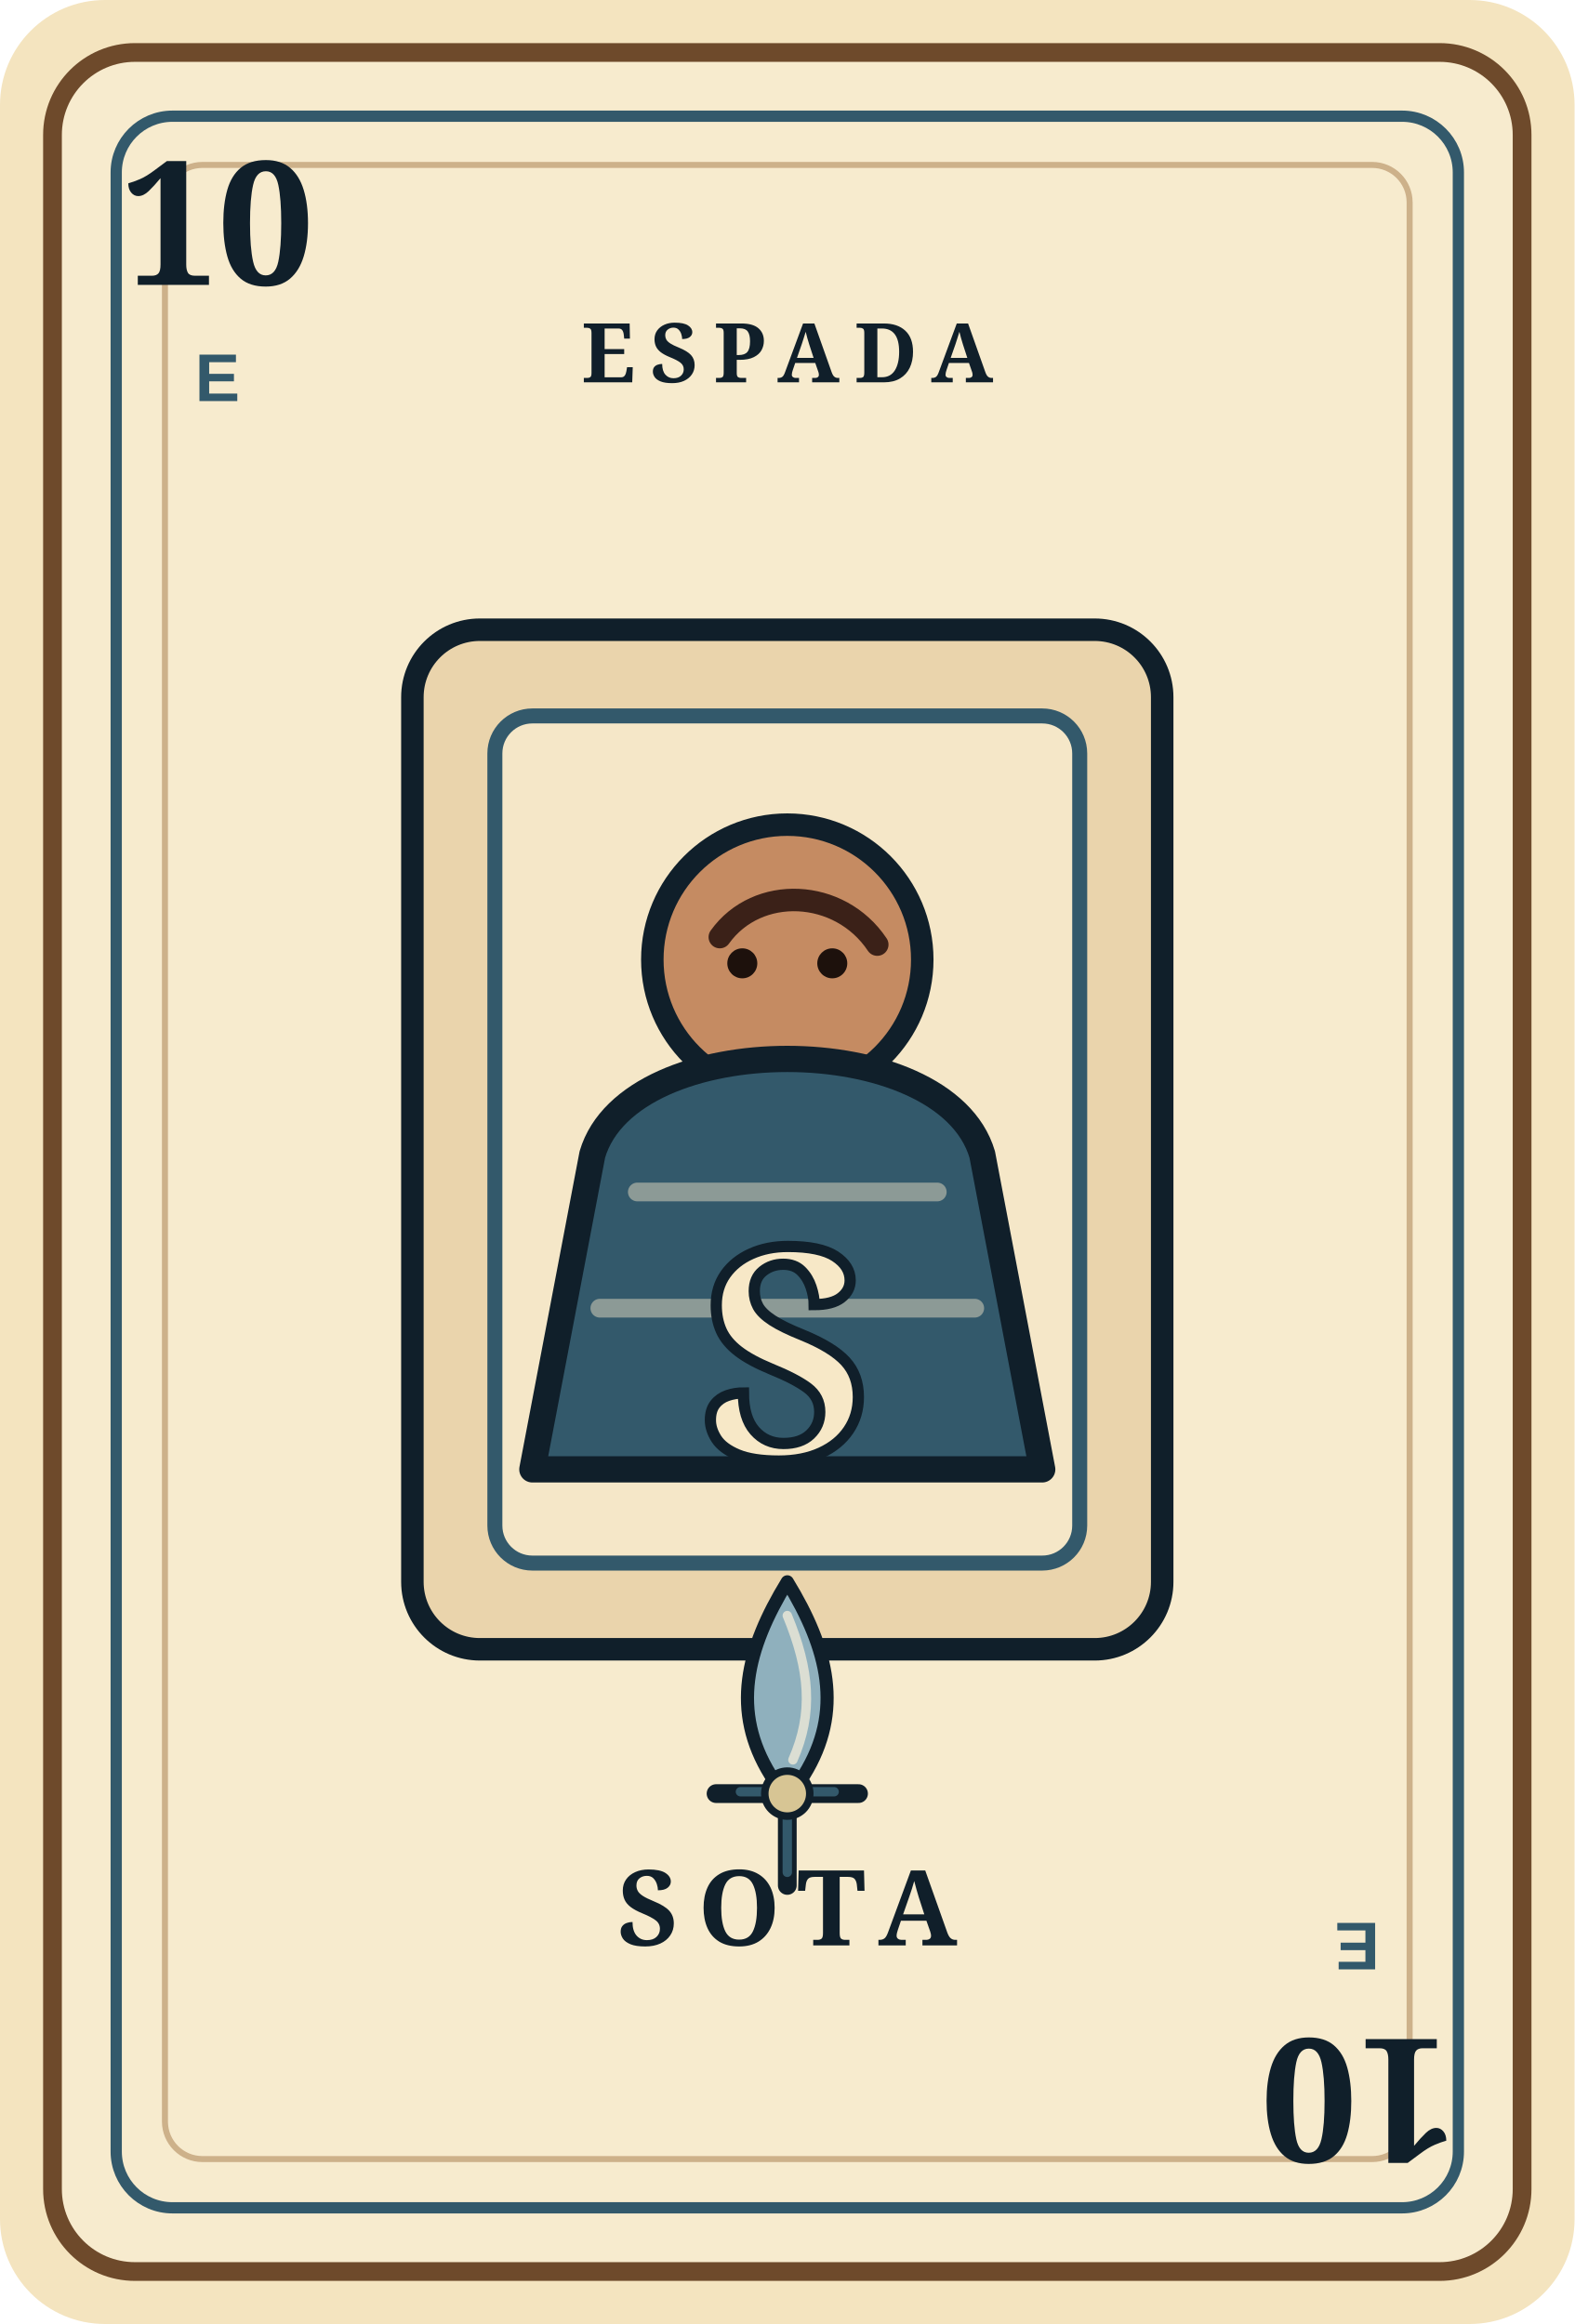
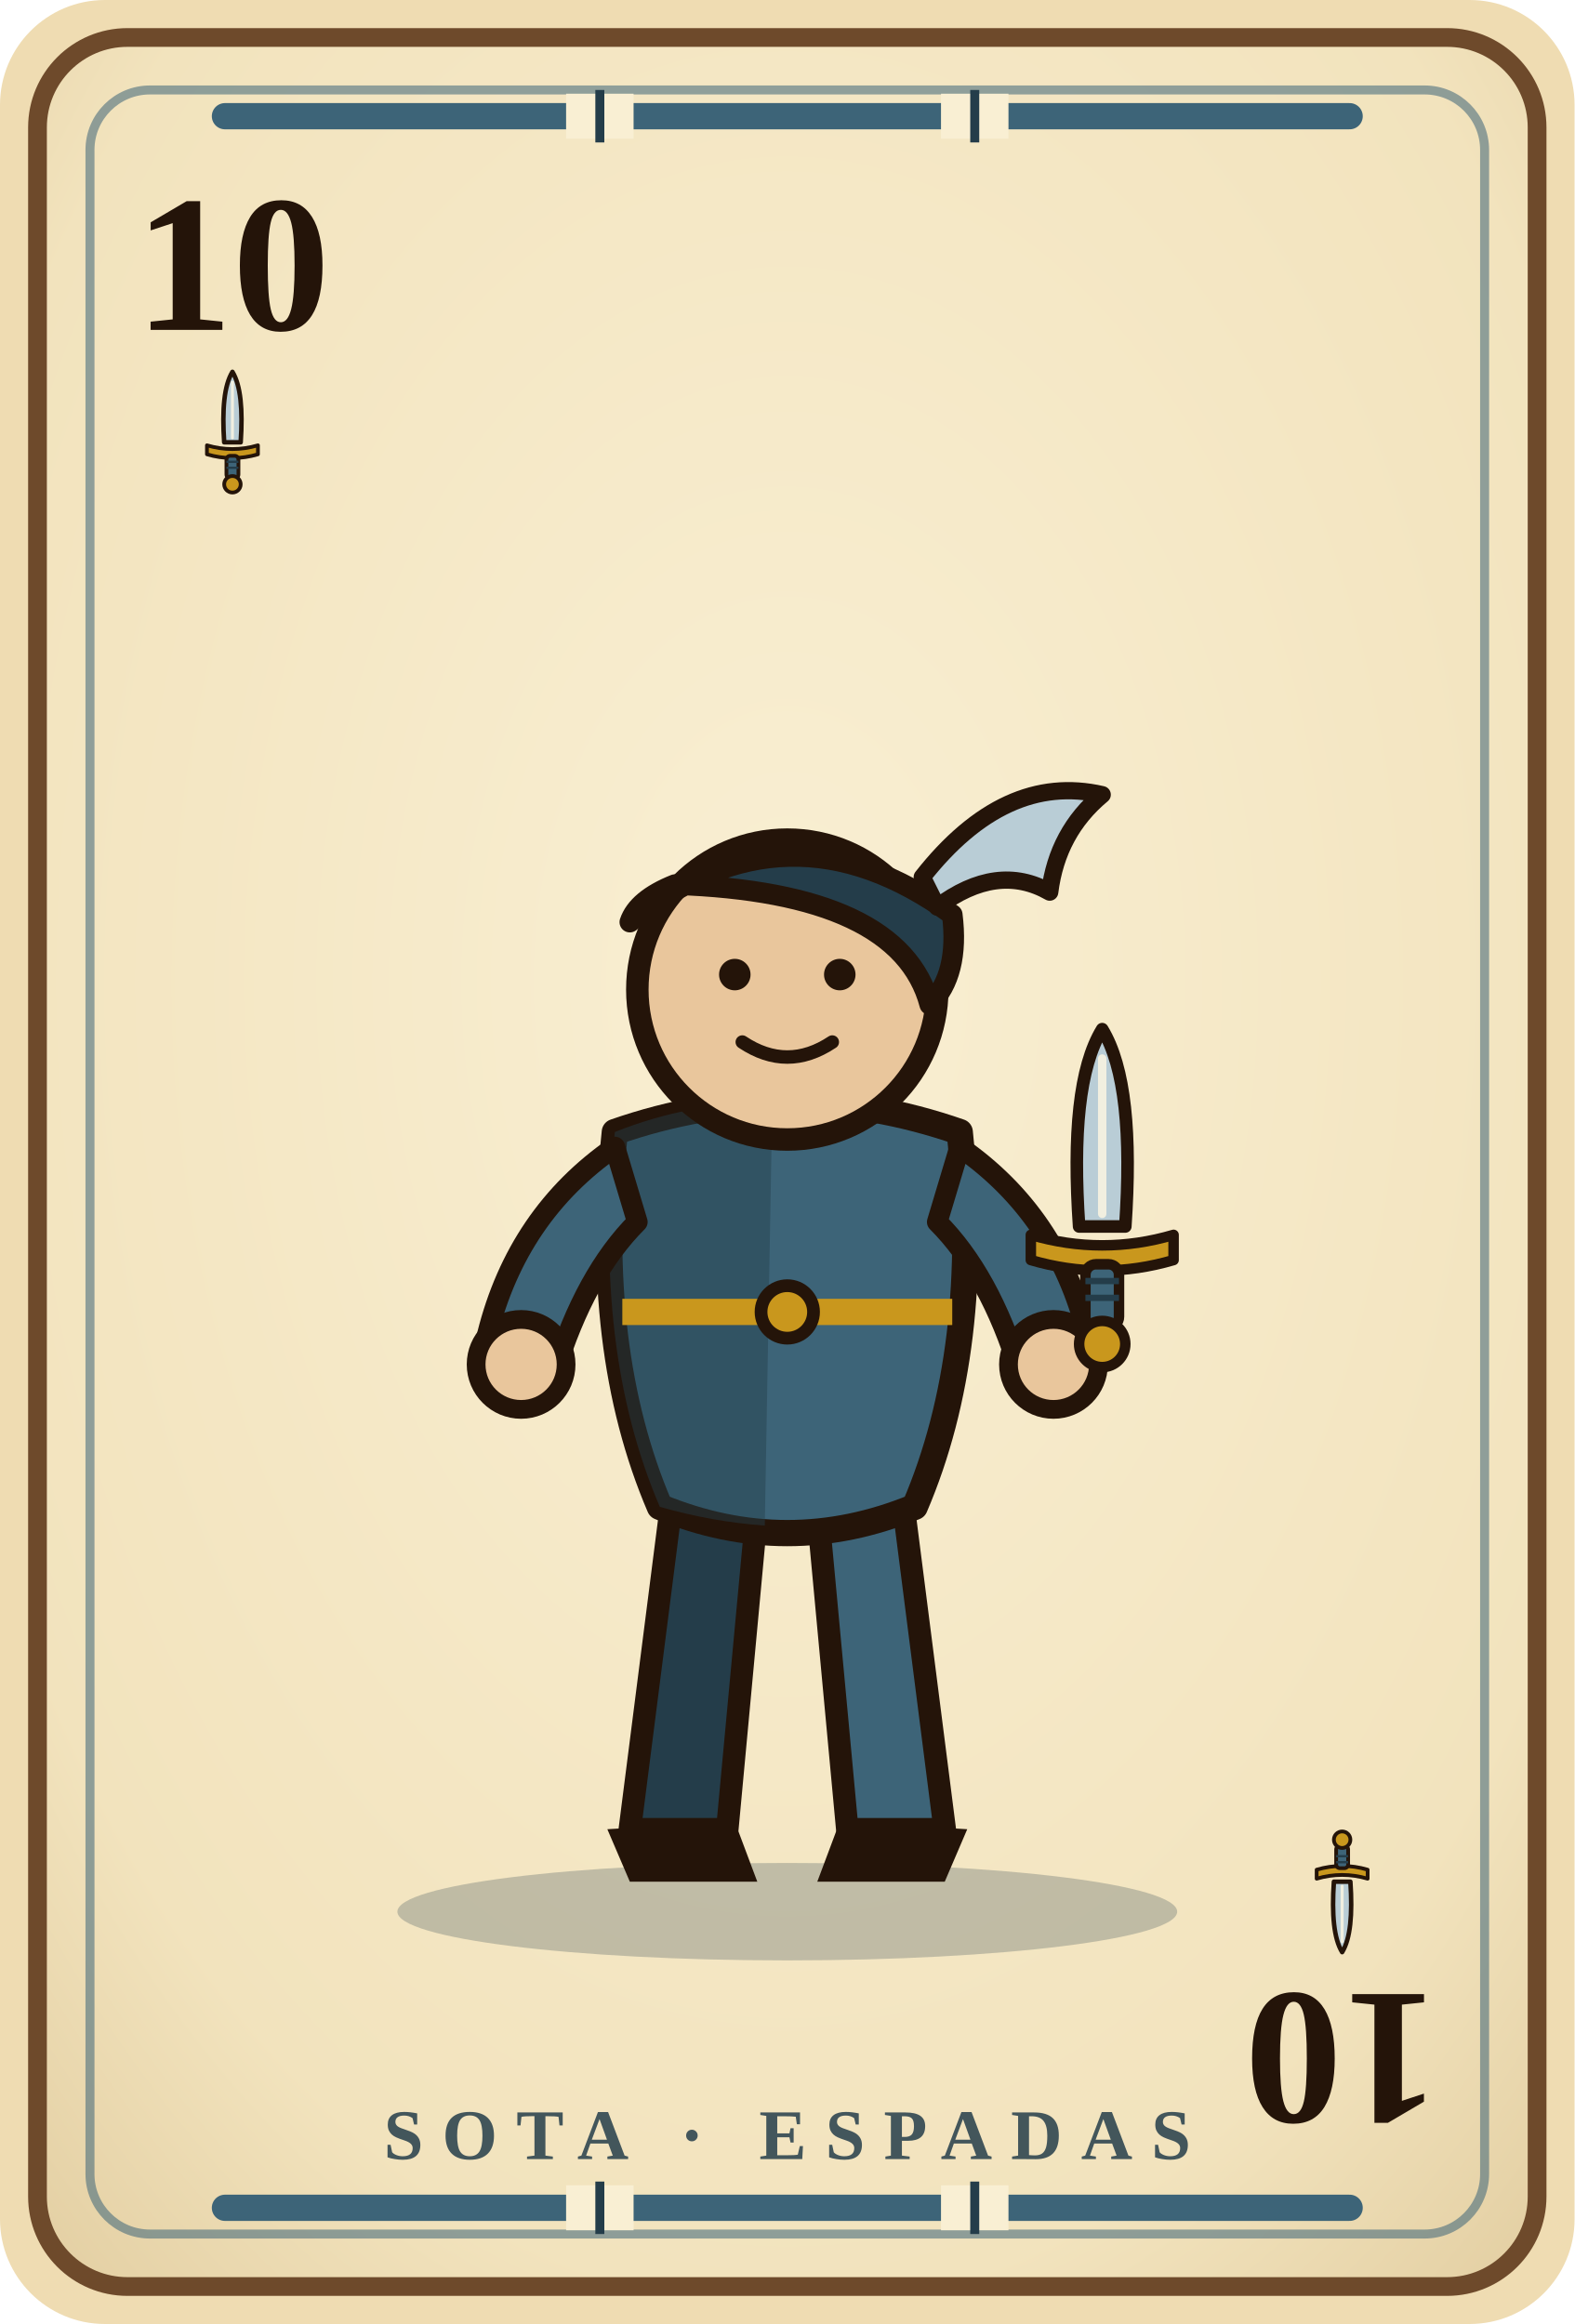
- <svg xmlns="http://www.w3.org/2000/svg" width="420" height="620" viewBox="0 0 420 620" role="img" aria-label="10 de ESPADA">
-   <rect width="420" height="620" rx="28" fill="#f4e4bf" />
-   <rect x="14" y="14" width="392" height="592" rx="22" fill="#f7ebce" stroke="#6e4a2b" stroke-width="5" />
-   <rect x="31" y="31" width="358" height="558" rx="15" fill="none" stroke="#33596b" stroke-width="3" />
-   <rect x="44" y="44" width="332" height="532" rx="10" fill="none" stroke="#9f7040" stroke-width="1.6" opacity="0.48" />
-   <g transform="translate(58 76) rotate(0)">
-     <text x="0" y="0" text-anchor="middle" font-family="Georgia, serif" font-size="46" font-weight="800" fill="#101f2a">10</text>
-     <text x="0" y="31" text-anchor="middle" font-family="Arial, sans-serif" font-size="18" font-weight="900" fill="#33596b">E</text>
-   </g>
-   <g transform="translate(362 544) rotate(180)">
-     <text x="0" y="0" text-anchor="middle" font-family="Georgia, serif" font-size="46" font-weight="800" fill="#101f2a">10</text>
-     <text x="0" y="31" text-anchor="middle" font-family="Arial, sans-serif" font-size="18" font-weight="900" fill="#33596b">E</text>
-   </g>
-   <text x="210" y="102" text-anchor="middle" font-family="Georgia, serif" font-size="22" font-weight="700" letter-spacing="4" fill="#101f2a">ESPADA</text>
-   <g>
-     <g transform="translate(210 304)">
-       <rect x="-100" y="-136" width="200" height="272" rx="18" fill="#ead4ac" stroke="#101f2a" stroke-width="6" />
-       <rect x="-78" y="-113" width="156" height="226" rx="10" fill="#f5e7c8" stroke="#33596b" stroke-width="4" />
-       <circle cx="0" cy="-48" r="36" fill="#c58b62" stroke="#101f2a" stroke-width="6" />
-       <path d="M-18-54C-8-68 14-67 24-52" fill="none" stroke="#3b2118" stroke-width="6" stroke-linecap="round" />
-       <circle cx="-12" cy="-47" r="4" fill="#1d110c" />
-       <circle cx="12" cy="-47" r="4" fill="#1d110c" />
-       <path d="M-52 4C-42-30 42-30 52 4L68 88H-68Z" fill="#33596b" stroke="#101f2a" stroke-width="7" stroke-linejoin="round" />
-       <path d="M-40 14H40M-50 45H50" stroke="#f5e7c8" stroke-width="5" stroke-linecap="round" opacity="0.46" />
-       <text x="0" y="85" text-anchor="middle" font-family="Georgia, serif" font-size="78" font-weight="800" fill="#f7e8c7" stroke="#101f2a" stroke-width="3">S</text>
-       <g transform="translate(0 157) rotate(0) scale(0.5)">
-         <path d="M0-78C22-42 30-9 9 25L0 39L-9 25C-30-9-22-42 0-78Z" fill="#8fb0bd" stroke="#101f2a" stroke-width="7" stroke-linejoin="round" />
-         <path d="M0-60C12-31 14-8 3 17" fill="none" stroke="#f4eedb" stroke-width="5" stroke-linecap="round" opacity="0.75" />
-         <path d="M-38 35H38M0 39V84" stroke="#101f2a" stroke-width="10" stroke-linecap="round" />
-         <path d="M-25 34H25M0 43V77" stroke="#33596b" stroke-width="5" stroke-linecap="round" />
-         <circle cx="0" cy="35" r="12" fill="#d7c594" stroke="#101f2a" stroke-width="4" />
-       </g>
+ <svg xmlns="http://www.w3.org/2000/svg" width="420" height="620" viewBox="0 0 420 620" role="img" aria-label="10 de ESPADAS">
+   <defs>
+     <radialGradient id="paper" cx="50%" cy="42%" r="75%">
+       <stop offset="0%" stop-color="#f9efd3" />
+       <stop offset="78%" stop-color="#f2e3bd" />
+       <stop offset="100%" stop-color="#e4d0a4" />
+     </radialGradient>
+   </defs>
+   <rect width="420" height="620" rx="28" fill="#efdcb2" />
+   <rect x="10" y="10" width="400" height="600" rx="24" fill="url(#paper)" stroke="#6e4a2b" stroke-width="5" />
+   <rect x="24" y="24" width="372" height="572" rx="16" fill="none" stroke="#3d6478" stroke-width="2.4" opacity="0.55" />
+   <path d="M60,31 H360 M60,589 H360" stroke="#3d6478" stroke-width="7" stroke-linecap="round" />
+   <rect x="151.0" y="25" width="18" height="12" fill="#f9efd3" />
+   <path d="M160.0,24 L160.0,38" stroke="#243d4a" stroke-width="2.4" />
+   <rect x="151.0" y="583" width="18" height="12" fill="#f9efd3" />
+   <path d="M160.0,582 L160.0,596" stroke="#243d4a" stroke-width="2.4" />
+   <rect x="251.0" y="25" width="18" height="12" fill="#f9efd3" />
+   <path d="M260.0,24 L260.0,38" stroke="#243d4a" stroke-width="2.4" />
+   <rect x="251.0" y="583" width="18" height="12" fill="#f9efd3" />
+   <path d="M260.0,582 L260.0,596" stroke="#243d4a" stroke-width="2.4" />
+   <g transform="translate(62 88) rotate(0)">
+     <text x="0" y="0" text-anchor="middle" font-family="Georgia, 'Times New Roman', serif" font-size="52" font-weight="700" fill="#241409">10</text>
+     <g transform="translate(0 26) rotate(0) scale(0.2)">
+       <path d="M0,-74 C11,-56 14,-24 11,20 L-11,20 C-14,-24 -11,-56 0,-74 Z" fill="#b9cdd6" stroke="#241409" stroke-width="6" stroke-linejoin="round" />
+       <path d="M0,-60 L0,14" stroke="#faf4e2" stroke-width="4" stroke-linecap="round" opacity="0.85" />
+       <path d="M-34,24 Q0,34 34,24 L34,36 Q0,46 -34,36 Z" fill="#c9971d" stroke="#241409" stroke-width="5" stroke-linejoin="round" />
+       <rect x="-8" y="38" width="16" height="30" rx="5" fill="#3d6478" stroke="#241409" stroke-width="5" />
+       <path d="M-8,46 H8 M-8,54 H8" stroke="#243d4a" stroke-width="3" />
+       <circle cx="0" cy="76" r="11" fill="#c9971d" stroke="#241409" stroke-width="5" />
    </g>
  </g>
-   <text x="210" y="519" text-anchor="middle" font-family="Georgia, serif" font-size="28" font-weight="700" letter-spacing="5" fill="#101f2a">SOTA</text>
+   <g transform="translate(358 532) rotate(180)">
+     <text x="0" y="0" text-anchor="middle" font-family="Georgia, 'Times New Roman', serif" font-size="52" font-weight="700" fill="#241409">10</text>
+     <g transform="translate(0 26) rotate(0) scale(0.2)">
+       <path d="M0,-74 C11,-56 14,-24 11,20 L-11,20 C-14,-24 -11,-56 0,-74 Z" fill="#b9cdd6" stroke="#241409" stroke-width="6" stroke-linejoin="round" />
+       <path d="M0,-60 L0,14" stroke="#faf4e2" stroke-width="4" stroke-linecap="round" opacity="0.85" />
+       <path d="M-34,24 Q0,34 34,24 L34,36 Q0,46 -34,36 Z" fill="#c9971d" stroke="#241409" stroke-width="5" stroke-linejoin="round" />
+       <rect x="-8" y="38" width="16" height="30" rx="5" fill="#3d6478" stroke="#241409" stroke-width="5" />
+       <path d="M-8,46 H8 M-8,54 H8" stroke="#243d4a" stroke-width="3" />
+       <circle cx="0" cy="76" r="11" fill="#c9971d" stroke="#241409" stroke-width="5" />
+     </g>
+   </g>
+   <text x="210" y="576" text-anchor="middle" font-family="Georgia, 'Times New Roman', serif" font-size="19" font-weight="700" letter-spacing="5" fill="#243d4a" opacity="0.85">SOTA · ESPADAS</text>
+   <g transform="translate(210 330)">
+     <ellipse cx="0" cy="180" rx="104" ry="13" fill="#243d4a" opacity="0.25" />
+     <path d="M-30,64 L-42,158 L-16,158 L-8,72 Z" fill="#243d4a" stroke="#241409" stroke-width="6" stroke-linejoin="round" />
+     <path d="M30,64 L42,158 L16,158 L8,72 Z" fill="#3d6478" stroke="#241409" stroke-width="6" stroke-linejoin="round" />
+     <path d="M-48,158 L-42,172 L-8,172 L-14,156 Z" fill="#241409" />
+     <path d="M48,158 L42,172 L8,172 L14,156 Z" fill="#241409" />
+     <path d="M-46,-28 Q-52,30 -34,72 Q0,86 34,72 Q52,30 46,-28 Q0,-44 -46,-28 Z" fill="#3d6478" stroke="#241409" stroke-width="7" stroke-linejoin="round" />
+     <path d="M-46,-28 Q-52,30 -34,72 Q-20,76 -6,77 L-4,-36 Q-26,-36 -46,-28 Z" fill="#243d4a" opacity="0.45" />
+     <path d="M-44,20 H44" stroke="#c9971d" stroke-width="7" />
+     <circle cx="0" cy="20" r="7" fill="#c9971d" stroke="#241409" stroke-width="3.4" />
+     <path d="M-46,-24 Q-72,-6 -80,26 L-62,36 Q-54,10 -40,-4 Z" fill="#3d6478" stroke="#241409" stroke-width="5.5" stroke-linejoin="round" />
+     <path d="M46,-24 Q72,-6 80,26 L62,36 Q54,10 40,-4 Z" fill="#3d6478" stroke="#241409" stroke-width="5.5" stroke-linejoin="round" />
+     <circle cx="-71" cy="34" r="12" fill="#e9c69c" stroke="#241409" stroke-width="5" />
+     <circle cx="71" cy="34" r="12" fill="#e9c69c" stroke="#241409" stroke-width="5" />
+     <circle cx="0" cy="-66" r="40" fill="#e9c69c" stroke="#241409" stroke-width="6" />
+     <circle cx="-14" cy="-70" r="4.2" fill="#241409" />
+     <circle cx="14" cy="-70" r="4.2" fill="#241409" />
+     <path d="M-12,-52 Q0,-44 12,-52" fill="none" stroke="#241409" stroke-width="3.6" stroke-linecap="round" />
+     <path d="M-42,-84 Q0,-118 44,-86 Q46,-70 38,-62 Q30,-92 -30,-94 Q-40,-90 -42,-84 Z" fill="#243d4a" stroke="#241409" stroke-width="5.5" stroke-linejoin="round" />
+     <path d="M36,-96 Q58,-124 84,-118 Q72,-108 70,-92 Q56,-100 40,-88 Z" fill="#b9cdd6" stroke="#241409" stroke-width="4.6" stroke-linejoin="round" />
+     <g transform="translate(84 -14) rotate(0) scale(0.56)">
+       <path d="M0,-74 C11,-56 14,-24 11,20 L-11,20 C-14,-24 -11,-56 0,-74 Z" fill="#b9cdd6" stroke="#241409" stroke-width="6" stroke-linejoin="round" />
+       <path d="M0,-60 L0,14" stroke="#faf4e2" stroke-width="4" stroke-linecap="round" opacity="0.85" />
+       <path d="M-34,24 Q0,34 34,24 L34,36 Q0,46 -34,36 Z" fill="#c9971d" stroke="#241409" stroke-width="5" stroke-linejoin="round" />
+       <rect x="-8" y="38" width="16" height="30" rx="5" fill="#3d6478" stroke="#241409" stroke-width="5" />
+       <path d="M-8,46 H8 M-8,54 H8" stroke="#243d4a" stroke-width="3" />
+       <circle cx="0" cy="76" r="11" fill="#c9971d" stroke="#241409" stroke-width="5" />
+     </g>
+   </g>
</svg>
